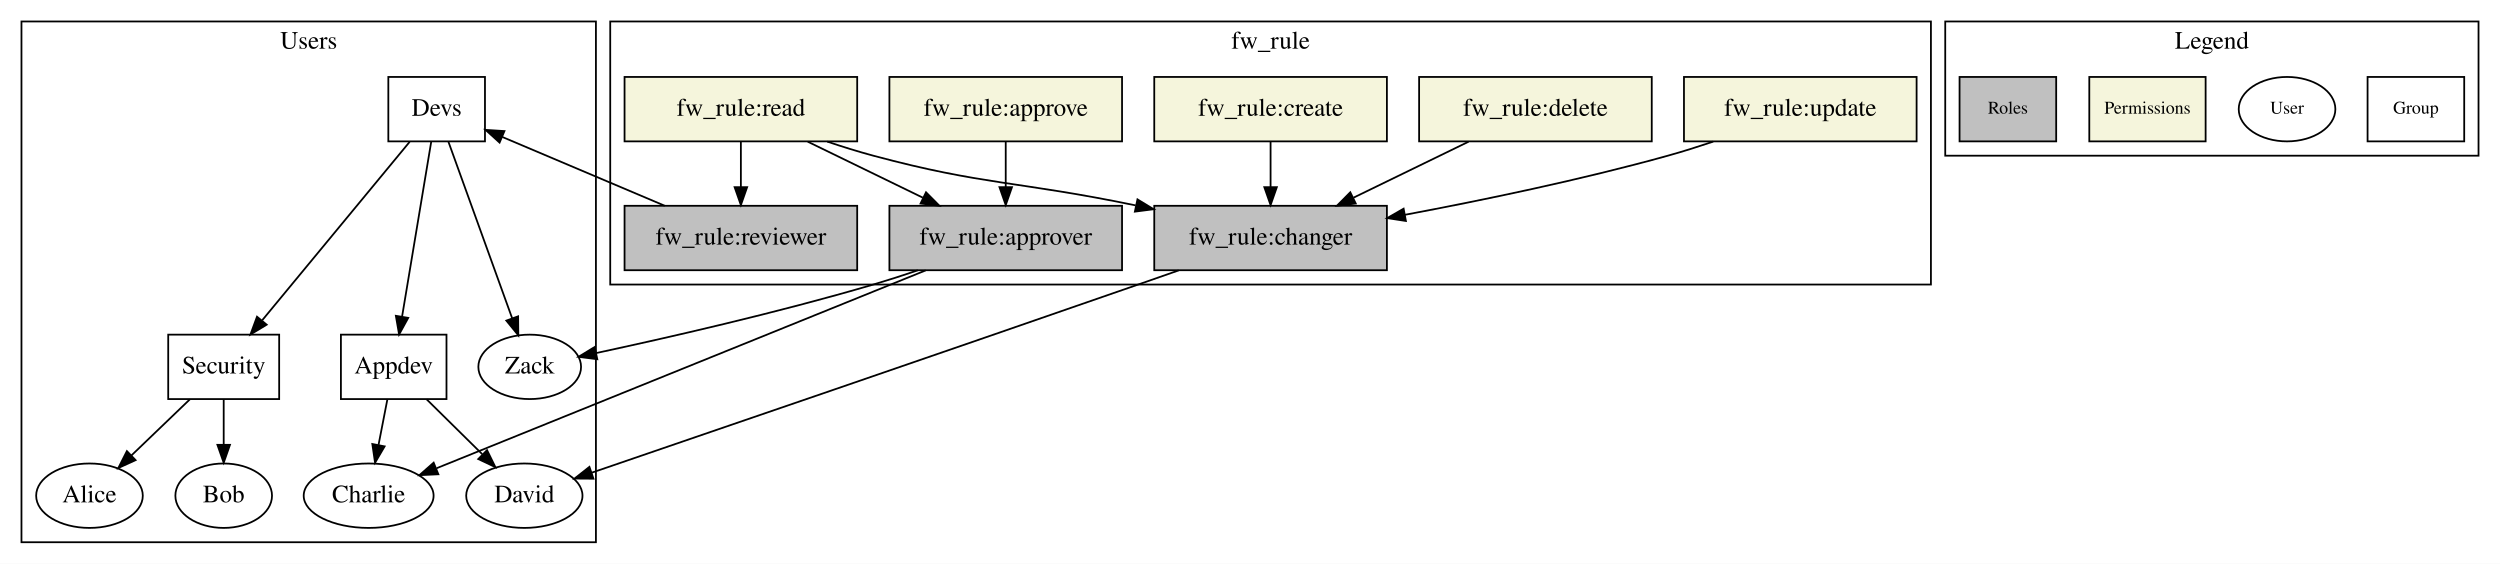
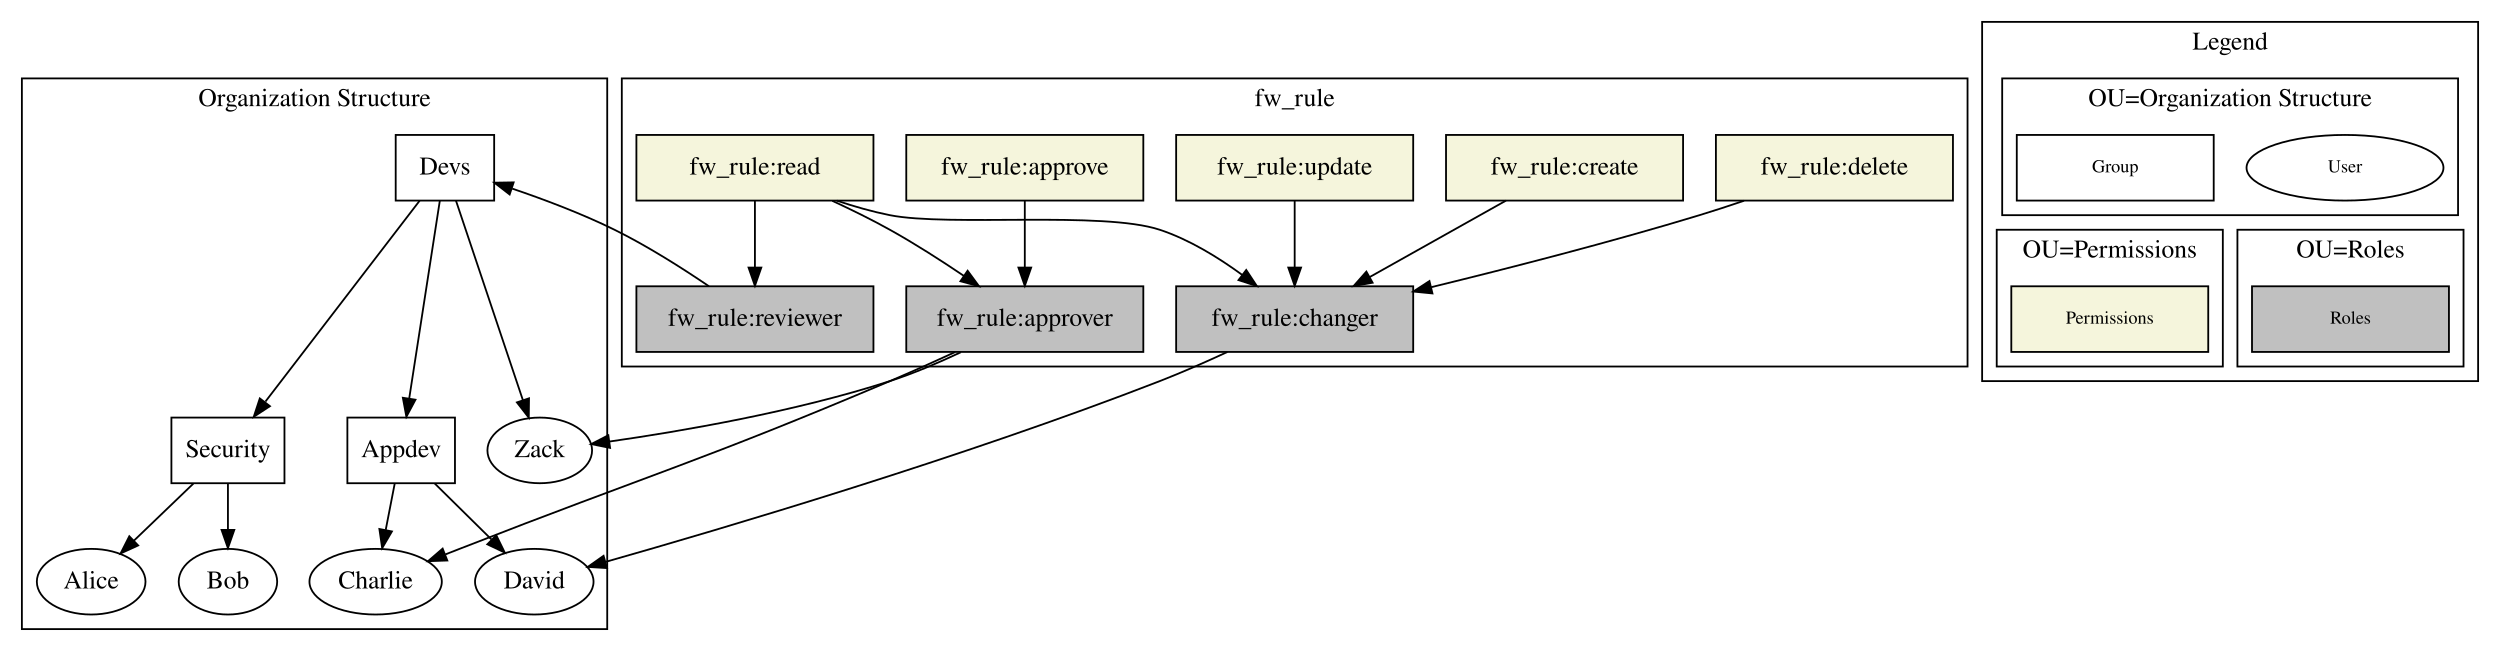
- <svg xmlns="http://www.w3.org/2000/svg" width="1397pt" height="315pt" viewBox="0.00 0.00 1397.00 315.00">
-   <g id="graph0" class="graph" transform="scale(1 1) rotate(0) translate(4 311)">
-     <polygon fill="#ffffff" stroke="transparent" points="-4,4 -4,-311 1393,-311 1393,4 -4,4" />
+ <svg xmlns="http://www.w3.org/2000/svg" width="1371pt" height="357pt" viewBox="0.00 0.00 1371.00 357.00">
+   <g id="graph0" class="graph" transform="scale(1 1) rotate(0) translate(4 353)">
+     <polygon fill="#ffffff" stroke="transparent" points="-4,4 -4,-353 1367,-353 1367,4 -4,4" />
    <g id="clust1" class="cluster">
-       <polygon fill="none" stroke="#000000" points="8,-8 8,-299 329,-299 329,-8 8,-8" />
-       <text text-anchor="middle" x="168.5" y="-283.8" font-family="Times,serif" font-size="14.00" fill="#000000">Users</text>
+       <polygon fill="none" stroke="#000000" points="8,-8 8,-310 329,-310 329,-8 8,-8" />
+       <text text-anchor="middle" x="168.5" y="-294.8" font-family="Times,serif" font-size="14.00" fill="#000000">Organization Structure</text>
    </g>
    <g id="clust3" class="cluster">
-       <polygon fill="none" stroke="#000000" points="337,-152 337,-299 1075,-299 1075,-152 337,-152" />
-       <text text-anchor="middle" x="706" y="-283.8" font-family="Times,serif" font-size="14.00" fill="#000000">fw_rule</text>
+       <polygon fill="none" stroke="#000000" points="337,-152 337,-310 1075,-310 1075,-152 337,-152" />
+       <text text-anchor="middle" x="706" y="-294.8" font-family="Times,serif" font-size="14.00" fill="#000000">fw_rule</text>
    </g>
    <g id="clust5" class="cluster">
-       <polygon fill="none" stroke="#000000" points="1083,-224 1083,-299 1381,-299 1381,-224 1083,-224" />
-       <text text-anchor="middle" x="1232" y="-283.8" font-family="Times,serif" font-size="14.00" fill="#000000">Legend</text>
+       <polygon fill="none" stroke="#000000" points="1083,-144 1083,-341 1355,-341 1355,-144 1083,-144" />
+       <text text-anchor="middle" x="1219" y="-325.8" font-family="Times,serif" font-size="14.00" fill="#000000">Legend</text>
+     </g>
+     <g id="clust6" class="cluster">
+       <polygon fill="none" stroke="#000000" points="1094,-235 1094,-310 1344,-310 1344,-235 1094,-235" />
+       <text text-anchor="middle" x="1219" y="-294.8" font-family="Times,serif" font-size="14.00" fill="#000000">OU=Organization Structure</text>
+     </g>
+     <g id="clust7" class="cluster">
+       <polygon fill="none" stroke="#000000" points="1091,-152 1091,-227 1215,-227 1215,-152 1091,-152" />
+       <text text-anchor="middle" x="1153" y="-211.8" font-family="Times,serif" font-size="14.00" fill="#000000">OU=Permissions</text>
+     </g>
+     <g id="clust8" class="cluster">
+       <polygon fill="none" stroke="#000000" points="1223,-152 1223,-227 1347,-227 1347,-152 1223,-152" />
+       <text text-anchor="middle" x="1285" y="-211.8" font-family="Times,serif" font-size="14.00" fill="#000000">OU=Roles</text>
    </g>
    <g id="node1" class="node">
-       <polygon fill="none" stroke="#000000" points="267,-268 213,-268 213,-232 267,-232 267,-268" />
-       <text text-anchor="middle" x="240" y="-246.3" font-family="Times,serif" font-size="14.00" fill="#000000">Devs</text>
+       <polygon fill="none" stroke="#000000" points="267,-279 213,-279 213,-243 267,-243 267,-279" />
+       <text text-anchor="middle" x="240" y="-257.3" font-family="Times,serif" font-size="14.00" fill="#000000">Devs</text>
    </g>
    <g id="node2" class="node">
      <polygon fill="none" stroke="#000000" points="152,-124 90,-124 90,-88 152,-88 152,-124" />
      <text text-anchor="middle" x="121" y="-102.3" font-family="Times,serif" font-size="14.00" fill="#000000">Security</text>
    </g>
    <g id="edge1" class="edge">
-       <path fill="none" stroke="#000000" d="M224.929,-231.762C204.095,-206.552 166.377,-160.91 142.565,-132.095" />
-       <polygon fill="#000000" stroke="#000000" points="145.017,-129.569 135.949,-124.09 139.621,-134.028 145.017,-129.569" />
+       <path fill="none" stroke="#000000" d="M226.116,-242.916C205.269,-215.762 165.749,-164.287 141.554,-132.772" />
+       <polygon fill="#000000" stroke="#000000" points="144.03,-130.25 135.164,-124.449 138.478,-134.512 144.03,-130.25" />
    </g>
    <g id="node3" class="node">
      <polygon fill="none" stroke="#000000" points="245.5,-124 186.5,-124 186.5,-88 245.5,-88 245.5,-124" />
      <text text-anchor="middle" x="216" y="-102.3" font-family="Times,serif" font-size="14.00" fill="#000000">Appdev</text>
    </g>
    <g id="edge2" class="edge">
-       <path fill="none" stroke="#000000" d="M236.96,-231.762C232.849,-207.093 225.477,-162.86 220.662,-133.973" />
-       <polygon fill="#000000" stroke="#000000" points="224.111,-133.378 219.015,-124.09 217.207,-134.529 224.111,-133.378" />
+       <path fill="none" stroke="#000000" d="M237.2,-242.916C233.067,-216.226 225.297,-166.04 220.398,-134.405" />
+       <polygon fill="#000000" stroke="#000000" points="223.846,-133.796 218.857,-124.449 216.928,-134.867 223.846,-133.796" />
    </g>
    <g id="node8" class="node">
      <ellipse fill="none" stroke="#000000" cx="292" cy="-106" rx="28.695" ry="18" />
      <text text-anchor="middle" x="292" y="-102.3" font-family="Times,serif" font-size="14.00" fill="#000000">Zack</text>
    </g>
    <g id="edge3" class="edge">
-       <path fill="none" stroke="#000000" d="M246.586,-231.762C255.582,-206.849 271.783,-161.984 282.206,-133.122" />
-       <polygon fill="#000000" stroke="#000000" points="285.526,-134.233 285.63,-123.639 278.942,-131.856 285.526,-134.233" />
+       <path fill="none" stroke="#000000" d="M246.067,-242.916C255.108,-215.966 272.187,-165.059 282.779,-133.486" />
+       <polygon fill="#000000" stroke="#000000" points="286.109,-134.563 285.972,-123.969 279.473,-132.336 286.109,-134.563" />
    </g>
    <g id="node4" class="node">
      <ellipse fill="none" stroke="#000000" cx="46" cy="-34" rx="29.795" ry="18" />
      <text text-anchor="middle" x="46" y="-30.3" font-family="Times,serif" font-size="14.00" fill="#000000">Alice</text>
    </g>
    <g id="edge4" class="edge">
      <path fill="none" stroke="#000000" d="M102.074,-87.831C92.157,-78.311 79.922,-66.565 69.413,-56.476" />
      <polygon fill="#000000" stroke="#000000" points="71.762,-53.879 62.124,-49.479 66.914,-58.929 71.762,-53.879" />
    </g>
    <g id="node5" class="node">
      <ellipse fill="none" stroke="#000000" cx="121" cy="-34" rx="27" ry="18" />
      <text text-anchor="middle" x="121" y="-30.3" font-family="Times,serif" font-size="14.00" fill="#000000">Bob</text>
    </g>
    <g id="edge5" class="edge">
      <path fill="none" stroke="#000000" d="M121,-87.831C121,-80.131 121,-70.974 121,-62.417" />
      <polygon fill="#000000" stroke="#000000" points="124.5,-62.413 121,-52.413 117.5,-62.413 124.5,-62.413" />
    </g>
    <g id="node6" class="node">
      <ellipse fill="none" stroke="#000000" cx="202" cy="-34" rx="36.294" ry="18" />
      <text text-anchor="middle" x="202" y="-30.3" font-family="Times,serif" font-size="14.00" fill="#000000">Charlie</text>
    </g>
    <g id="edge6" class="edge">
      <path fill="none" stroke="#000000" d="M212.467,-87.831C210.97,-80.131 209.19,-70.974 207.525,-62.417" />
      <polygon fill="#000000" stroke="#000000" points="210.925,-61.561 205.58,-52.413 204.054,-62.898 210.925,-61.561" />
    </g>
    <g id="node7" class="node">
      <ellipse fill="none" stroke="#000000" cx="289" cy="-34" rx="32.494" ry="18" />
      <text text-anchor="middle" x="289" y="-30.3" font-family="Times,serif" font-size="14.00" fill="#000000">David</text>
    </g>
    <g id="edge7" class="edge">
      <path fill="none" stroke="#000000" d="M234.421,-87.831C243.845,-78.536 255.421,-67.119 265.483,-57.195" />
      <polygon fill="#000000" stroke="#000000" points="268.16,-59.471 272.822,-49.957 263.244,-54.487 268.16,-59.471" />
    </g>
    <g id="node9" class="node">
-       <polygon fill="#f5f5dc" stroke="#000000" points="623,-268 493,-268 493,-232 623,-232 623,-268" />
-       <text text-anchor="middle" x="558" y="-246.3" font-family="Times,serif" font-size="14.00" fill="#000000">fw_rule:approve</text>
+       <polygon fill="#f5f5dc" stroke="#000000" points="623,-279 493,-279 493,-243 623,-243 623,-279" />
+       <text text-anchor="middle" x="558" y="-257.3" font-family="Times,serif" font-size="14.00" fill="#000000">fw_rule:approve</text>
    </g>
    <g id="node14" class="node">
      <polygon fill="#c0c0c0" stroke="#000000" points="623,-196 493,-196 493,-160 623,-160 623,-196" />
      <text text-anchor="middle" x="558" y="-174.3" font-family="Times,serif" font-size="14.00" fill="#000000">fw_rule:approver</text>
    </g>
    <g id="edge8" class="edge">
-       <path fill="none" stroke="#000000" d="M558,-231.831C558,-224.131 558,-214.974 558,-206.417" />
-       <polygon fill="#000000" stroke="#000000" points="561.5,-206.413 558,-196.413 554.5,-206.413 561.5,-206.413" />
+       <path fill="none" stroke="#000000" d="M558,-242.99C558,-232.296 558,-218.499 558,-206.371" />
+       <polygon fill="#000000" stroke="#000000" points="561.5,-206.261 558,-196.261 554.5,-206.261 561.5,-206.261" />
    </g>
    <g id="node10" class="node">
-       <polygon fill="#f5f5dc" stroke="#000000" points="771,-268 641,-268 641,-232 771,-232 771,-268" />
-       <text text-anchor="middle" x="706" y="-246.3" font-family="Times,serif" font-size="14.00" fill="#000000">fw_rule:create</text>
+       <polygon fill="#f5f5dc" stroke="#000000" points="919,-279 789,-279 789,-243 919,-243 919,-279" />
+       <text text-anchor="middle" x="854" y="-257.3" font-family="Times,serif" font-size="14.00" fill="#000000">fw_rule:create</text>
    </g>
    <g id="node15" class="node">
      <polygon fill="#c0c0c0" stroke="#000000" points="771,-196 641,-196 641,-160 771,-160 771,-196" />
      <text text-anchor="middle" x="706" y="-174.3" font-family="Times,serif" font-size="14.00" fill="#000000">fw_rule:changer</text>
    </g>
    <g id="edge10" class="edge">
-       <path fill="none" stroke="#000000" d="M706,-231.831C706,-224.131 706,-214.974 706,-206.417" />
-       <polygon fill="#000000" stroke="#000000" points="709.5,-206.413 706,-196.413 702.5,-206.413 709.5,-206.413" />
+       <path fill="none" stroke="#000000" d="M821.886,-242.99C799.949,-230.688 770.69,-214.279 747.06,-201.027" />
+       <polygon fill="#000000" stroke="#000000" points="748.74,-197.957 738.306,-196.118 745.316,-204.062 748.74,-197.957" />
    </g>
    <g id="node11" class="node">
-       <polygon fill="#f5f5dc" stroke="#000000" points="475,-268 345,-268 345,-232 475,-232 475,-268" />
-       <text text-anchor="middle" x="410" y="-246.3" font-family="Times,serif" font-size="14.00" fill="#000000">fw_rule:read</text>
+       <polygon fill="#f5f5dc" stroke="#000000" points="475,-279 345,-279 345,-243 475,-243 475,-279" />
+       <text text-anchor="middle" x="410" y="-257.3" font-family="Times,serif" font-size="14.00" fill="#000000">fw_rule:read</text>
    </g>
    <g id="edge9" class="edge">
-       <path fill="none" stroke="#000000" d="M447.347,-231.831C466.877,-222.33 490.964,-210.612 511.673,-200.537" />
-       <polygon fill="#000000" stroke="#000000" points="513.461,-203.56 520.922,-196.038 510.398,-197.265 513.461,-203.56" />
+       <path fill="none" stroke="#000000" d="M452.434,-242.864C462.91,-238.017 473.993,-232.569 484,-227 497.675,-219.391 512.146,-210.107 524.63,-201.675" />
+       <polygon fill="#000000" stroke="#000000" points="526.643,-204.538 532.921,-196.004 522.691,-198.761 526.643,-204.538" />
    </g>
    <g id="edge11" class="edge">
-       <path fill="none" stroke="#000000" d="M458.235,-231.878C466.75,-229.016 475.583,-226.261 484,-224 545.622,-207.447 564.783,-209.855 630.611,-196.217" />
-       <polygon fill="#000000" stroke="#000000" points="631.615,-199.582 640.672,-194.084 630.164,-192.734 631.615,-199.582" />
+       <path fill="none" stroke="#000000" d="M454.828,-242.971C464.322,-239.8 474.383,-236.909 484,-235 516.307,-228.588 600.729,-237.343 632,-227 648.2,-221.641 664.232,-211.75 677.21,-202.249" />
+       <polygon fill="#000000" stroke="#000000" points="679.432,-204.957 685.268,-196.114 675.192,-199.387 679.432,-204.957" />
    </g>
    <g id="node16" class="node">
      <polygon fill="#c0c0c0" stroke="#000000" points="475,-196 345,-196 345,-160 475,-160 475,-196" />
      <text text-anchor="middle" x="410" y="-174.3" font-family="Times,serif" font-size="14.00" fill="#000000">fw_rule:reviewer</text>
    </g>
    <g id="edge14" class="edge">
-       <path fill="none" stroke="#000000" d="M410,-231.831C410,-224.131 410,-214.974 410,-206.417" />
-       <polygon fill="#000000" stroke="#000000" points="413.5,-206.413 410,-196.413 406.5,-206.413 413.5,-206.413" />
+       <path fill="none" stroke="#000000" d="M410,-242.99C410,-232.296 410,-218.499 410,-206.371" />
+       <polygon fill="#000000" stroke="#000000" points="413.5,-206.261 410,-196.261 406.5,-206.261 413.5,-206.261" />
    </g>
    <g id="node12" class="node">
-       <polygon fill="#f5f5dc" stroke="#000000" points="1067,-268 937,-268 937,-232 1067,-232 1067,-268" />
-       <text text-anchor="middle" x="1002" y="-246.3" font-family="Times,serif" font-size="14.00" fill="#000000">fw_rule:update</text>
+       <polygon fill="#f5f5dc" stroke="#000000" points="771,-279 641,-279 641,-243 771,-243 771,-279" />
+       <text text-anchor="middle" x="706" y="-257.3" font-family="Times,serif" font-size="14.00" fill="#000000">fw_rule:update</text>
    </g>
    <g id="edge12" class="edge">
-       <path fill="none" stroke="#000000" d="M953.333,-231.866C944.944,-229.038 936.265,-226.297 928,-224 879.624,-210.554 824.337,-199.087 781.038,-190.965" />
-       <polygon fill="#000000" stroke="#000000" points="781.618,-187.512 771.147,-189.128 780.34,-194.395 781.618,-187.512" />
+       <path fill="none" stroke="#000000" d="M706,-242.99C706,-232.296 706,-218.499 706,-206.371" />
+       <polygon fill="#000000" stroke="#000000" points="709.5,-206.261 706,-196.261 702.5,-206.261 709.5,-206.261" />
    </g>
    <g id="node13" class="node">
-       <polygon fill="#f5f5dc" stroke="#000000" points="919,-268 789,-268 789,-232 919,-232 919,-268" />
-       <text text-anchor="middle" x="854" y="-246.3" font-family="Times,serif" font-size="14.00" fill="#000000">fw_rule:delete</text>
+       <polygon fill="#f5f5dc" stroke="#000000" points="1067,-279 937,-279 937,-243 1067,-243 1067,-279" />
+       <text text-anchor="middle" x="1002" y="-257.3" font-family="Times,serif" font-size="14.00" fill="#000000">fw_rule:delete</text>
    </g>
    <g id="edge13" class="edge">
-       <path fill="none" stroke="#000000" d="M816.653,-231.831C797.123,-222.33 773.036,-210.612 752.327,-200.537" />
-       <polygon fill="#000000" stroke="#000000" points="753.602,-197.265 743.078,-196.038 750.539,-203.56 753.602,-197.265" />
+       <path fill="none" stroke="#000000" d="M952.438,-242.923C944.311,-240.15 935.949,-237.412 928,-235 879.427,-220.261 824.139,-206.058 780.889,-195.516" />
+       <polygon fill="#000000" stroke="#000000" points="781.553,-192.076 771.01,-193.121 779.904,-198.879 781.553,-192.076" />
    </g>
    <g id="edge16" class="edge">
-       <path fill="none" stroke="#000000" d="M513.273,-159.908C442.577,-131.312 306.253,-76.17 240,-49.371" />
-       <polygon fill="#000000" stroke="#000000" points="240.952,-45.98 230.369,-45.475 238.327,-52.469 240.952,-45.98" />
+       <path fill="none" stroke="#000000" d="M519.784,-159.92C508.338,-154.647 495.714,-148.969 484,-144 380.362,-100.036 352.863,-92.956 248,-52 245.466,-51.01 242.854,-49.99 240.222,-48.961" />
+       <polygon fill="#000000" stroke="#000000" points="241.295,-45.622 230.708,-45.24 238.746,-52.142 241.295,-45.622" />
    </g>
    <g id="edge17" class="edge">
-       <path fill="none" stroke="#000000" d="M508.871,-159.947C500.615,-157.141 492.099,-154.386 484,-152 430.728,-136.305 367.981,-122.051 329.09,-113.701" />
-       <polygon fill="#000000" stroke="#000000" points="329.769,-110.267 319.259,-111.607 328.31,-117.113 329.769,-110.267" />
+       <path fill="none" stroke="#000000" d="M522.921,-159.833C510.832,-154.128 497.048,-148.223 484,-144 431.918,-127.142 369.349,-116.452 330.119,-110.844" />
+       <polygon fill="#000000" stroke="#000000" points="330.572,-107.374 320.185,-109.462 329.607,-114.307 330.572,-107.374" />
    </g>
    <g id="edge18" class="edge">
-       <path fill="none" stroke="#000000" d="M654.662,-159.914C647.067,-157.252 639.331,-154.549 632,-152 521.054,-113.426 389.695,-68.421 326.564,-46.833" />
-       <polygon fill="#000000" stroke="#000000" points="327.626,-43.498 317.032,-43.574 325.362,-50.121 327.626,-43.498" />
+       <path fill="none" stroke="#000000" d="M669.109,-159.992C657.374,-154.55 644.256,-148.761 632,-144 523.826,-101.979 392.245,-63.078 328.034,-44.854" />
+       <polygon fill="#000000" stroke="#000000" points="328.896,-41.461 318.322,-42.11 326.993,-48.197 328.896,-41.461" />
    </g>
    <g id="edge15" class="edge">
-       <path fill="none" stroke="#000000" d="M367.486,-196.006C339.544,-207.84 303.357,-223.167 276.679,-234.465" />
-       <polygon fill="#000000" stroke="#000000" points="275.157,-231.309 267.313,-238.432 277.887,-237.755 275.157,-231.309" />
+       <path fill="none" stroke="#000000" d="M384.794,-196.001C370.135,-205.962 351.044,-218.091 333,-227 315.089,-235.843 294.278,-243.663 276.889,-249.567" />
+       <polygon fill="#000000" stroke="#000000" points="275.484,-246.345 267.094,-252.815 277.688,-252.99 275.484,-246.345" />
    </g>
    <g id="node17" class="node">
-       <polygon fill="none" stroke="#000000" points="1373,-268 1319,-268 1319,-232 1373,-232 1373,-268" />
-       <text text-anchor="middle" x="1346" y="-247.5" font-family="Times,serif" font-size="10.00" fill="#000000">Group</text>
+       <polygon fill="none" stroke="#000000" points="1210,-279 1102,-279 1102,-243 1210,-243 1210,-279" />
+       <text text-anchor="middle" x="1156" y="-258.5" font-family="Times,serif" font-size="10.00" fill="#000000">Group</text>
+     </g>
+     <g id="node19" class="node">
+       <polygon fill="#f5f5dc" stroke="#000000" points="1207,-196 1099,-196 1099,-160 1207,-160 1207,-196" />
+       <text text-anchor="middle" x="1153" y="-175.5" font-family="Times,serif" font-size="10.00" fill="#000000">Permissions</text>
    </g>
    <g id="node18" class="node">
-       <ellipse fill="none" stroke="#000000" cx="1274" cy="-250" rx="27" ry="18" />
-       <text text-anchor="middle" x="1274" y="-247.5" font-family="Times,serif" font-size="10.00" fill="#000000">User</text>
-     </g>
-     <g id="node19" class="node">
-       <polygon fill="#f5f5dc" stroke="#000000" points="1228.5,-268 1163.5,-268 1163.5,-232 1228.5,-232 1228.5,-268" />
-       <text text-anchor="middle" x="1196" y="-247.5" font-family="Times,serif" font-size="10.00" fill="#000000">Permissions</text>
+       <ellipse fill="none" stroke="#000000" cx="1282" cy="-261" rx="54" ry="18" />
+       <text text-anchor="middle" x="1282" y="-258.5" font-family="Times,serif" font-size="10.00" fill="#000000">User</text>
    </g>
    <g id="node20" class="node">
-       <polygon fill="#c0c0c0" stroke="#000000" points="1145,-268 1091,-268 1091,-232 1145,-232 1145,-268" />
-       <text text-anchor="middle" x="1118" y="-247.5" font-family="Times,serif" font-size="10.00" fill="#000000">Roles</text>
+       <polygon fill="#c0c0c0" stroke="#000000" points="1339,-196 1231,-196 1231,-160 1339,-160 1339,-196" />
+       <text text-anchor="middle" x="1285" y="-175.5" font-family="Times,serif" font-size="10.00" fill="#000000">Roles</text>
    </g>
  </g>
</svg>
